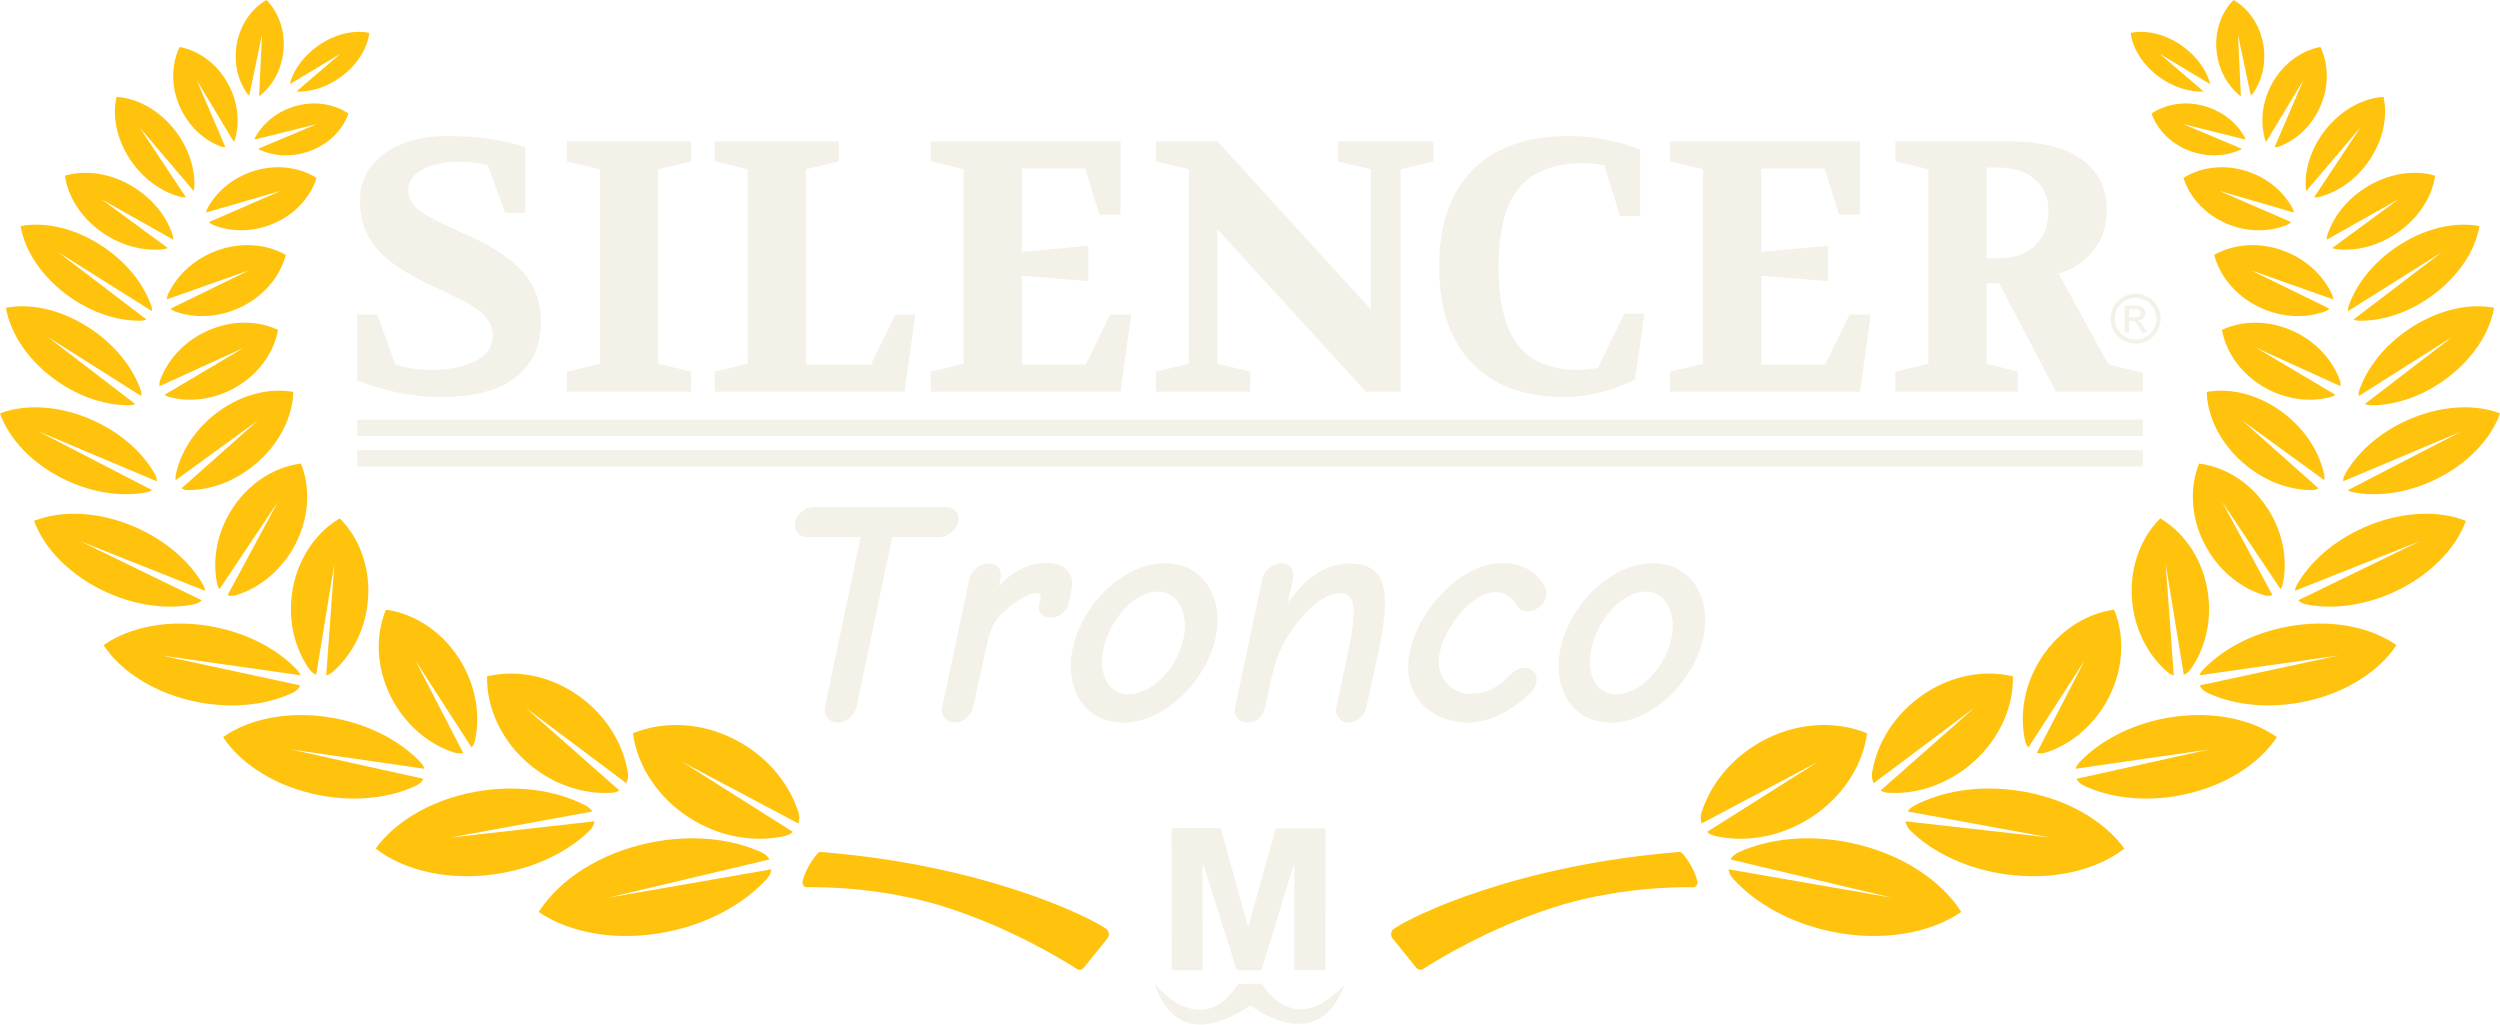
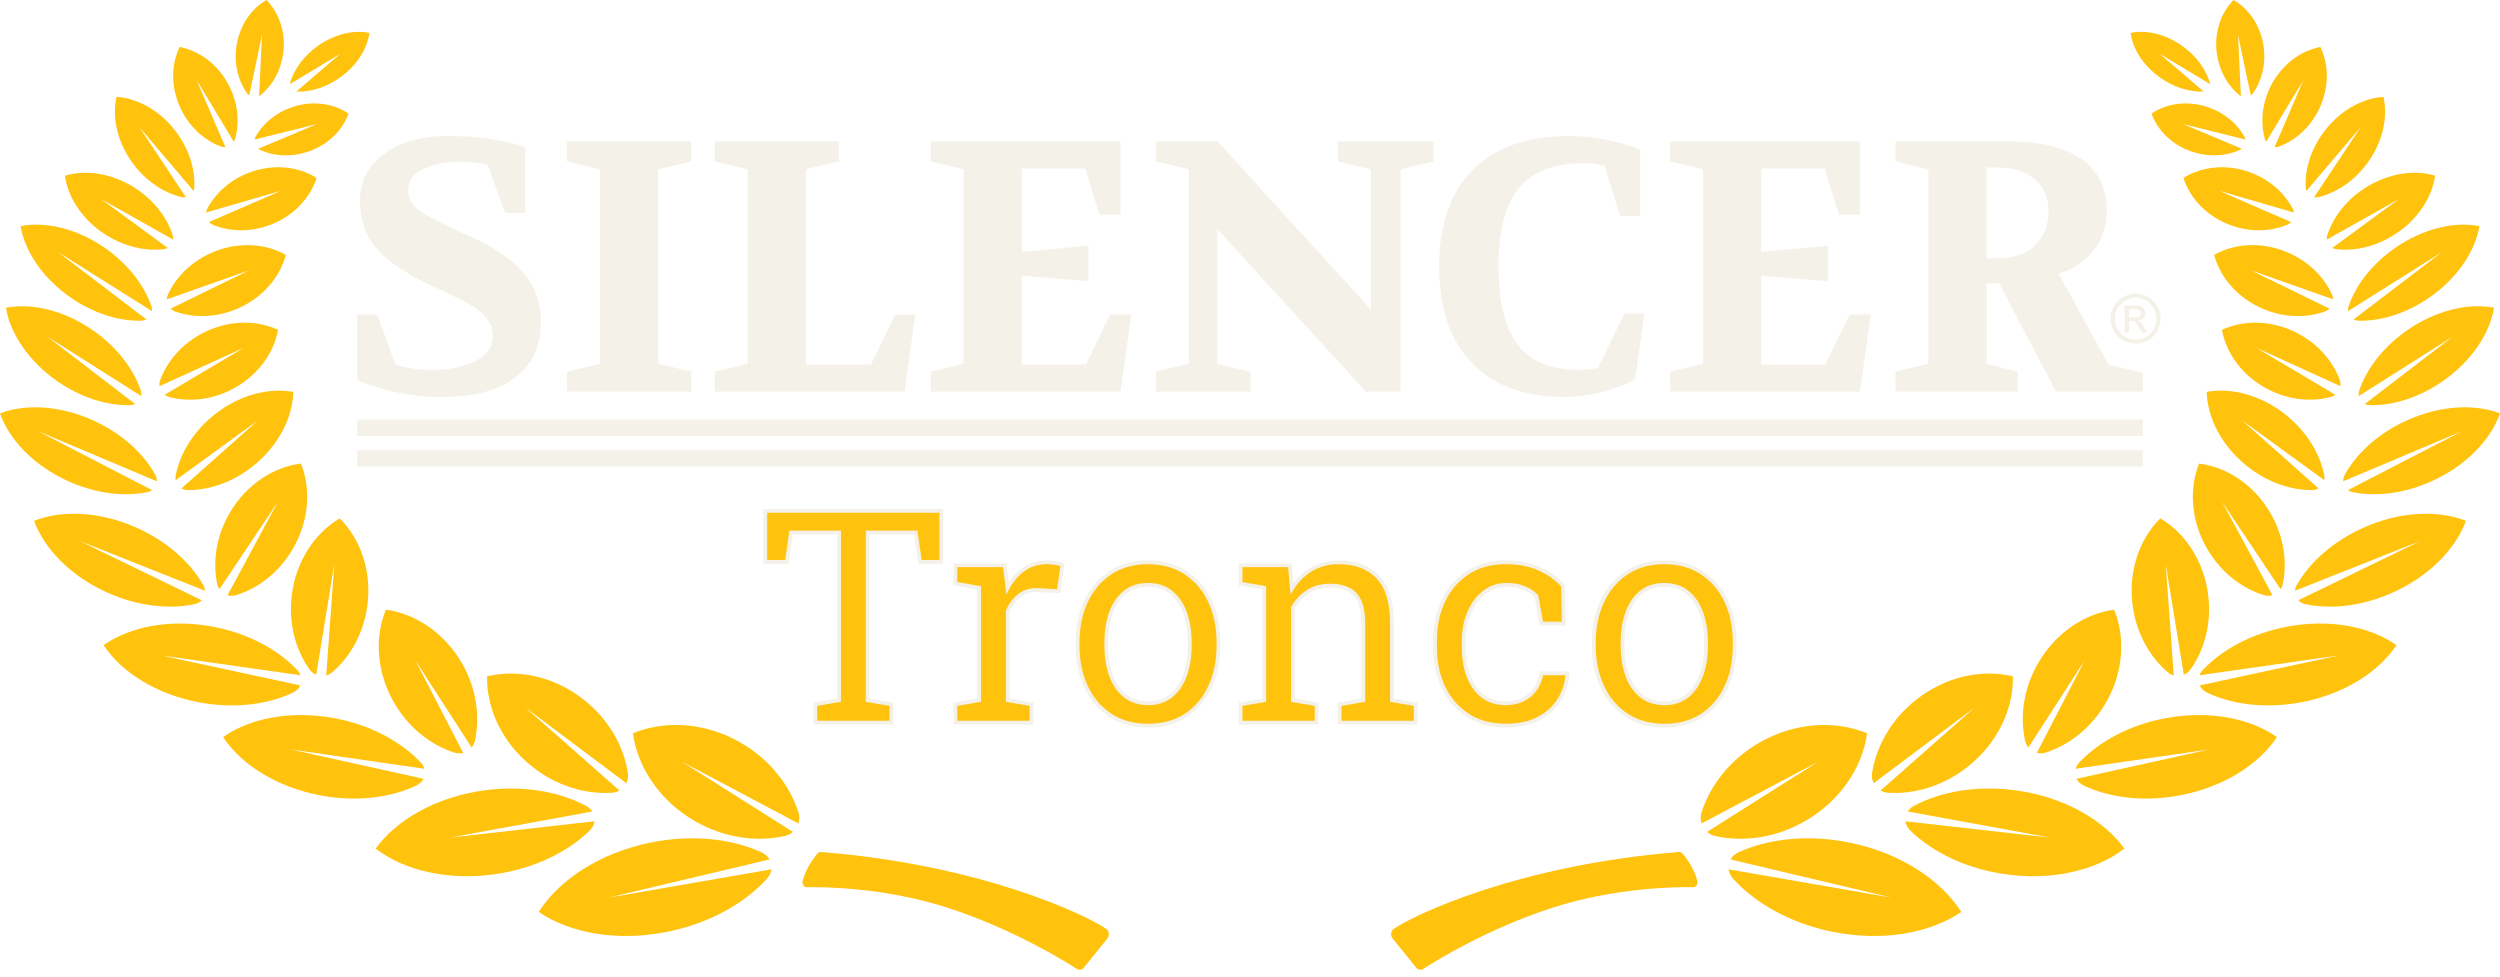
- <svg xmlns="http://www.w3.org/2000/svg" id="Layer_1" data-name="Layer 1" viewBox="0 0 1972.01 808.13">
+ <svg xmlns="http://www.w3.org/2000/svg" id="Layer_1" data-name="Layer 1" viewBox="0 0 1972.01 770">
  <defs>
    <style>
      .cls-1 {
        fill: #ffc20d;
      }

      .cls-2, .cls-3 {
        fill: #ffc20d;
      }

      .cls-4 {
        fill: #f4f1e8;
      }

      .cls-3 {
        stroke: #f4f1e8;
        stroke-miterlimit: 10;
        stroke-width: 3px;
      }
    </style>
  </defs>
-   <g>
-     <path class="cls-4" d="M948.54,682.19c0,1.36,0,2.72,0,4.07.01,25.94.02,51.89.05,77.83,0,1.02-.34,1.25-1.3,1.25-7.16-.03-14.33-.04-21.49,0-1.15,0-1.49-.33-1.48-1.48.04-9.54-.1-81.49-.17-107.94,0-2.7-.02-2.67,2.7-2.67,11.58.01,23.15.02,34.73-.02,1.02,0,1.46.3,1.74,1.29,3.97,14.46,17.77,64.36,20.67,74.86.1.37.33.71.64,1.36.31-.71.53-1.1.64-1.51,2.86-10.33,19.55-70.62,20.65-74.72.22-.81.58-1.15,1.46-1.15,12.33.04,24.65.05,36.98.04.94,0,1.2.29,1.19,1.22-.06,5.79-.06,78.75-.03,109.44,0,1.03-.35,1.27-1.3,1.26-7.29-.03-14.58-.02-21.86,0-.99,0-1.37-.26-1.37-1.35.02-25.57,0-51.14,0-76.71,0-1.17.05-2.33.05-3.5,0-.43-.08-.86-.13-1.28-.11-.03-.23-.06-.34-.08-.16.28-.38.55-.48.86-5.1,16.64-21.6,70.59-24.73,80.93-.25.82-.65,1.14-1.5,1.14-5.66-.02-11.33-.03-16.99,0-.95,0-1.38-.32-1.67-1.24-4.68-14.82-21.27-67.17-24.87-78.54-.38-1.19-.85-2.35-1.27-3.52-.18.05-.35.1-.53.15Z" />
-     <path class="cls-4" d="M911.39,776.71c.63.69,1.26,1.37,1.89,2.06,5.64,6.06,11.95,11.23,19.54,14.67,12.56,5.69,24.66,3.57,34.61-6,3.14-3.02,5.93-6.31,8.26-9.98.6-.95,1.28-1.28,2.42-1.28,5.25-.01,10.49-.1,15.74-.26,1.16-.03,1.79.38,2.39,1.32,3.78,5.9,8.52,10.87,14.55,14.5,9.3,5.6,18.86,5.76,28.62,1.29,7.47-3.42,13.6-8.62,19.22-14.49.68-.71,1.53-1.24,2.26-1.82-.13-.19-.03-.1-.05-.07-3.91,9.37-8.39,18.36-16.87,24.56-6.95,5.08-14.78,7.02-23.33,6.21-9.73-.92-18.47-4.68-26.83-9.47-2.24-1.28-4.43-2.65-6.59-4.06-.73-.47-1.24-.52-1.99-.04-5.91,3.74-11.98,7.2-18.47,9.85-6.92,2.81-14.03,4.69-21.59,4.38-8.62-.35-15.82-3.83-21.8-9.95-5.64-5.77-9.1-12.86-12.02-20.25-.13-.32-.18-.67-.27-1,.1-.06.19-.12.29-.18Z" />
-   </g>
-   <g>
-     <path class="cls-4" transform="matrix(0.2515,0,0,-0.2515,605.98,568.5)" d="M218 -6C243 -6 271 15 277 43L389 576H536C567 576 597 605 597 632C597 654 581 670 557 670H143C112 670 83 642 83 614C83 592 99 576 122 576H290L178 43C173 20 189 -6 218 -6Z M585 -6C609 -6 637 16 642 40L687 244C693 275 705 308 731 334C758 362 810 400 840 400C851 400 855 396 855 388C855 380 848 367 848 355C848 338 861 323 886 323C913 323 936 343 942 367C946 382 953 416 953 433C953 466 926 495 874 495C821 495 766 470 724 422L729 449C733 471 722 493 691 493C665 493 637 472 631 445L545 40C540 18 559 -6 585 -6Z M1112 -6C1262 -6 1409 162 1409 316C1409 416 1346 494 1246 494C1095 494 949 326 949 171C949 69 1012 -6 1112 -6ZM1130 83C1077 83 1047 127 1047 185C1047 283 1133 405 1223 405C1274 405 1307 358 1307 296C1307 198 1219 83 1130 83Z M1502 -6C1532 -6 1554 16 1559 44L1577 128C1593 202 1614 248 1655 302C1703 364 1752 400 1792 400C1838 400 1851 366 1817 207C1800 128 1791 85 1782 41C1777 17 1794 -6 1820 -6C1847 -6 1871 17 1876 42C1888 99 1896 133 1914 217C1959 426 1930 493 1821 493C1753 493 1685 450 1630 370L1646 446C1652 473 1635 494 1610 494C1584 494 1556 473 1550 446L1464 40C1459 16 1476 -6 1502 -6Z M2194 -6C2268 -6 2346 41 2391 88C2399 96 2410 112 2410 129C2410 150 2394 166 2372 166C2349 166 2333 150 2324 141C2294 110 2258 84 2201 84C2154 84 2103 122 2103 185C2103 273 2202 403 2279 403C2317 403 2334 384 2353 355C2358 348 2365 343 2382 343C2412 343 2441 370 2441 400C2441 408 2440 417 2425 438C2402 469 2365 494 2299 494C2162 494 2007 316 2007 168C2007 64 2089 -6 2194 -6Z M2642 -6C2792 -6 2939 162 2939 316C2939 416 2876 494 2776 494C2625 494 2479 326 2479 171C2479 69 2542 -6 2642 -6ZM2660 83C2607 83 2577 127 2577 185C2577 283 2663 405 2753 405C2804 405 2837 358 2837 296C2837 198 2749 83 2660 83Z" />
-   </g>
+   <path class="cls-3" aria-label="Tronco" d="M703.16 570L643.14 570L643.14 555.54L661.85 552.33L661.85 420.03L623.98 420.03L620.65 443.21L603.67 443.21L603.67 402.93L742.51 402.93L742.51 443.21L725.76 443.21L722.32 420.03L684.45 420.03L684.45 552.33L703.16 555.54L703.16 570ZM813.66 570L753.64 570L753.64 555.54L772.35 552.33L772.35 463.63L753.64 460.42L753.64 445.84L792.54 445.84L794.49 461.68L794.72 463.86Q800.00 454.34 807.75 448.94Q815.49 443.55 825.48 443.55L825.48 443.55Q829.03 443.55 832.76 444.18Q836.49 444.81 838.10 445.39L838.10 445.39L835.11 466.38L819.39 465.47Q810.44 464.89 804.36 469.54Q798.28 474.19 794.95 481.99L794.95 481.99L794.95 552.33L813.66 555.54L813.66 570ZM905.68 572.41L905.68 572.41Q888.47 572.41 876.02 564.32Q863.57 556.23 856.80 541.94Q850.03 527.66 850.03 509.30L850.03 509.30L850.03 506.77Q850.03 488.42 856.80 474.13Q863.57 459.84 876.02 451.70Q888.47 443.55 905.45 443.55L905.45 443.55Q922.67 443.55 935.12 451.70Q947.57 459.84 954.34 474.07Q961.11 488.30 961.11 506.77L961.11 506.77L961.11 509.30Q961.11 527.77 954.34 542.06Q947.57 556.35 935.17 564.38Q922.78 572.41 905.68 572.41ZM905.68 554.74L905.68 554.74Q916.47 554.74 923.76 548.83Q931.04 542.92 934.77 532.65Q938.50 522.38 938.50 509.30L938.50 509.30L938.50 506.77Q938.50 493.69 934.77 483.42Q931.04 473.15 923.70 467.24Q916.35 461.34 905.45 461.34L905.45 461.34Q894.67 461.34 887.32 467.24Q879.98 473.15 876.31 483.42Q872.64 493.69 872.64 506.77L872.64 506.77L872.64 509.30Q872.64 522.38 876.31 532.65Q879.98 542.92 887.38 548.83Q894.78 554.74 905.68 554.74ZM1038.56 570L978.55 570L978.55 555.54L997.25 552.33L997.25 463.63L978.55 460.42L978.55 445.84L1017.45 445.84L1019.05 464.32Q1025.25 454.45 1034.60 449.00Q1043.95 443.55 1055.89 443.55L1055.89 443.55Q1075.97 443.55 1086.98 455.31Q1098.00 467.07 1098.00 491.63L1098.00 491.63L1098.00 552.33L1116.70 555.54L1116.70 570L1056.69 570L1056.69 555.54L1075.39 552.33L1075.39 492.09Q1075.39 475.68 1068.91 468.79Q1062.43 461.91 1049.12 461.91L1049.12 461.91Q1039.36 461.91 1031.85 466.61Q1024.33 471.32 1019.86 479.47L1019.86 479.47L1019.86 552.33L1038.56 555.54L1038.56 570ZM1187.61 572.41L1187.61 572.41Q1170.75 572.41 1158.24 564.55Q1145.73 556.69 1138.85 542.69Q1131.96 528.69 1131.96 510.33L1131.96 510.33L1131.96 505.51Q1131.96 487.84 1138.62 473.84Q1145.27 459.84 1157.78 451.70Q1170.29 443.55 1187.61 443.55L1187.61 443.55Q1202.65 443.55 1213.95 448.48Q1225.25 453.42 1232.94 462.02L1232.94 462.02L1233.51 491.86L1215.84 491.86L1211.94 470.17Q1208.04 466.15 1202.19 463.75Q1196.33 461.34 1188.42 461.34L1188.42 461.34Q1178.32 461.34 1170.69 467.30Q1163.06 473.27 1158.81 483.25Q1154.57 493.23 1154.57 505.51L1154.57 505.51L1154.57 510.33Q1154.57 523.87 1158.53 533.85Q1162.48 543.84 1169.89 549.29Q1177.29 554.74 1187.50 554.74L1187.50 554.74Q1198.97 554.74 1206.55 548.43Q1214.12 542.12 1215.84 531.10L1215.84 531.10L1236.15 531.10L1236.38 531.79Q1235.81 542.46 1230.07 551.76Q1224.33 561.05 1213.72 566.73Q1203.10 572.41 1187.61 572.41ZM1312.92 572.41L1312.92 572.41Q1295.70 572.41 1283.25 564.32Q1270.80 556.23 1264.03 541.94Q1257.26 527.66 1257.26 509.30L1257.26 509.30L1257.26 506.77Q1257.26 488.42 1264.03 474.13Q1270.80 459.84 1283.25 451.70Q1295.70 443.55 1312.69 443.55L1312.69 443.55Q1329.90 443.55 1342.35 451.70Q1354.80 459.84 1361.57 474.07Q1368.34 488.30 1368.34 506.77L1368.34 506.77L1368.34 509.30Q1368.34 527.77 1361.57 542.06Q1354.80 556.35 1342.41 564.38Q1330.01 572.41 1312.92 572.41ZM1312.92 554.74L1312.92 554.74Q1323.70 554.74 1330.99 548.83Q1338.28 542.92 1342.00 532.65Q1345.73 522.38 1345.73 509.30L1345.73 509.30L1345.73 506.77Q1345.73 493.69 1342.00 483.42Q1338.28 473.15 1330.93 467.24Q1323.59 461.34 1312.69 461.34L1312.69 461.34Q1301.90 461.34 1294.56 467.24Q1287.21 473.15 1283.54 483.42Q1279.87 493.69 1279.87 506.77L1279.87 506.77L1279.87 509.30Q1279.87 522.38 1283.54 532.65Q1287.21 542.92 1294.61 548.83Q1302.02 554.74 1312.92 554.74Z" />
  <g>
    <g>
      <path class="cls-1" d="M872.62,732.71c-14.81-10.34-97.16-50.43-225.07-60.66-.99-.08-1.97.34-2.67,1.16-2.65,3.1-9.19,11.53-11.74,21.72-.62,2.48,1.04,4.93,3.3,4.89,14.15-.24,62.05.29,111.52,16.37,50.12,16.29,90.55,41.08,101.55,48.15,1.75,1.13,3.95.73,5.32-.96l18.7-23.11c1.85-2.29,1.42-5.93-.91-7.56Z" />
      <g>
        <path class="cls-1" d="M268.57,42.36l-39.86,23.95c.03-.51.12-1.05.29-1.58,3.19-10.32,10.68-20.67,21.59-28.44,13.29-9.47,28.51-12.91,40.74-10.33-1.55,12.39-9.76,25.67-23.05,35.14-10.92,7.78-23.14,11.48-33.93,11.13-.2,0-.38-.05-.57-.08l34.79-29.79Z" />
        <path class="cls-1" d="M229.95,70.19c-.16-.19-.3-.39-.43-.59l.43.59Z" />
      </g>
      <path class="cls-1" d="M186.39,37.16c2.21-16.51,11.49-30.09,23.79-37.16,10.01,10.06,15.4,25.6,13.19,42.11-1.81,13.56-8.41,25.14-17.52,32.77-.46.39-.96.69-1.47.95l2.28-48.33-10.06,47.74c-.72-.5-1.39-1.09-1.92-1.85-6.78-9.75-10.1-22.66-8.29-36.22Z" />
      <g>
        <path class="cls-1" d="M141.68,37.03c15.77,3.02,30.72,14.09,39.19,30.93,6.96,13.83,8.2,28.86,4.54,41.8-.22.77-.56,1.46-.96,2.11l-29.42-48.81,22.74,52.96c-1.23.1-2.51-.05-3.74-.52-12.57-4.78-23.9-14.72-30.87-28.55-8.48-16.85-8.47-35.46-1.48-49.92Z" />
        <path class="cls-1" d="M181.56,114.79s0,0,0,0c-.33.2-.67.37-1.02.53l1.02-.53Z" />
      </g>
      <g>
        <path class="cls-1" d="M250.08,97.83l-49.23,12.23c.14-.84.43-1.67.87-2.46,5.87-10.37,16.11-18.97,29.18-23.25,15.91-5.21,32.23-2.76,43.97,5.24-4.75,13.4-16.46,25.02-32.38,30.22-13.07,4.27-26.41,3.39-37.27-1.5-.57-.26-1.08-.6-1.56-.97l46.41-19.51Z" />
        <polygon class="cls-1" points="201.24 114.06 201.23 114.06 201.23 114.05 201.24 114.06" />
      </g>
      <g>
        <path class="cls-1" d="M221.82,150.42l-59.31,17.24c.14-.97.44-1.94.92-2.87,6.55-12.58,18.39-23.24,33.75-28.86,18.71-6.85,38.23-4.61,52.54,4.42-5.1,16.12-18.56,30.44-37.27,37.29-15.38,5.62-31.28,5.11-44.41-.26-1.26-.52-2.33-1.28-3.2-2.22l56.97-24.75Z" />
        <path class="cls-1" d="M162.84,171.72s0,0,0-.02c0,0,0,0,0,0v.02Z" />
      </g>
      <path class="cls-1" d="M91.92,76.4c16.7,1.07,34.45,10.83,46.99,27.59,10.3,13.77,15.07,29.59,14.39,43.84-.05.99-.25,1.92-.58,2.77l-42.87-50.4,36.8,55.39c-1.13.2-2.33.18-3.57-.12-13.86-3.38-27.69-12.42-37.99-26.19-12.54-16.77-16.87-36.56-13.18-52.88Z" />
      <g>
        <polygon class="cls-1" points="135.28 192.85 135.28 192.85 135.28 192.85 135.28 192.85" />
        <path class="cls-1" d="M106.54,148.33c14.91,9.6,25.2,23.17,29.68,37.18.38,1.2.49,2.39.39,3.52l-56.89-32.05,52.56,38.59c-.94.5-2,.86-3.17.99-14.61,1.72-31.22-2.04-46.12-11.63-18.15-11.69-29.47-29.25-31.76-46.35,16.51-4.97,37.18-1.93,55.33,9.75Z" />
      </g>
      <g>
        <path class="cls-1" d="M196.45,213.23l-64.84,22.9c.03-1.31.32-2.64.91-3.9,6.5-14.07,18.87-26.33,35.37-33.28,20.08-8.45,41.51-7.01,57.6,2.11-4.73,17.88-18.68,34.2-38.76,42.65-16.49,6.94-33.9,7.21-48.51,2.03-1.43-.5-2.66-1.3-3.66-2.3l61.91-30.21Z" />
        <polygon class="cls-1" points="132.32 240.1 132.32 240.1 132.32 240.1 132.32 240.1" />
      </g>
      <path class="cls-1" d="M82.73,195.55c18.12,12.57,30.83,29.15,36.59,45.62.52,1.48.69,2.92.57,4.26l-74.23-46.68,69.81,53.2c-1.24.63-2.71,1-4.34,1.03-17.43.36-37.42-5.76-55.53-18.34-22.05-15.31-36.1-36.55-39.34-56.28,19.61-3.84,44.43,1.88,66.48,17.2Z" />
      <path class="cls-1" d="M73.19,260.47c18.65,12.95,31.75,30.04,37.69,46.98.61,1.73.75,3.41.51,4.94l-74.05-46.86,69.3,53.15c-1.22.57-2.64.9-4.21.94-17.96.37-38.54-5.94-57.2-18.88-22.72-15.78-37.19-37.66-40.53-57.98,20.21-3.96,45.76,1.94,68.48,17.71Z" />
      <g>
        <path class="cls-1" d="M127.16,308.37h0s0-.02-.01-.03l.02.03Z" />
        <path class="cls-1" d="M192.32,274.33l-66.46,30.26c-.22-1.6-.08-3.28.53-4.91,5.56-14.97,17.27-28.55,33.64-37,19.94-10.29,42.07-10.54,59.32-2.47-3.43,18.73-16.44,36.62-36.38,46.91-16.37,8.46-34.23,10.13-49.65,5.99-1.3-.35-2.47-.94-3.48-1.7l62.48-37.07Z" />
      </g>
      <g>
        <path class="cls-1" d="M203.6,331.48l-65,47.28c-.24-1.28-.25-2.64.03-4.05,3.42-16.84,13.64-33.92,29.73-47.01,19.58-15.93,43.18-22.17,62.98-18.56-.51,20.13-11.4,41.97-30.98,57.9-16.07,13.09-34.88,19.63-52.06,19.55-1.93,0-3.67-.51-5.14-1.38l60.44-53.73Z" />
        <path class="cls-1" d="M140.91,383.41c-.24-.27-.47-.55-.68-.85l.68.85Z" />
      </g>
      <path class="cls-1" d="M74.51,332.08c21.77,10.09,38.5,25.49,47.77,42.06,1.04,1.85,1.48,3.73,1.42,5.5l-93.69-39.51,89.92,46.46c-1.17.82-2.59,1.42-4.22,1.74-18.62,3.65-41.2.83-62.97-9.26-26.51-12.29-45.56-32.45-52.73-52.99,20.32-7.8,48-6.29,74.51,6Z" />
      <g>
        <path class="cls-1" d="M161.25,470.09s0,0,0,0c-.15.43-.33.84-.54,1.24l.55-1.24Z" />
        <path class="cls-1" d="M107.73,416.24c23.75,10.62,42.12,27.07,52.41,44.9.93,1.62,1.44,3.27,1.59,4.86l-98.85-39.27,96.25,46.76c-1.45,1.5-3.44,2.61-5.9,3.13-20.14,4.23-44.65,1.51-68.4-9.1-28.92-12.93-49.87-34.5-57.95-56.66,21.91-8.75,51.94-7.54,80.86,5.39Z" />
      </g>
      <g>
        <path class="cls-1" d="M181.38,404.25c13.06-22.15,34.35-35.89,56.01-38.59,8.11,20.26,6.4,45.55-6.65,67.69-10.72,18.2-27.01,30.72-44.49,36.1-2.29.71-4.63.67-6.76.03l39.86-73.88-46.27,69.19c-.82-1.21-1.43-2.6-1.75-4.13-3.75-17.91-.69-38.23,10.04-56.41Z" />
        <path class="cls-1" d="M175.92,467.72l1.54.93c-.54-.28-1.06-.58-1.54-.93Z" />
      </g>
      <path class="cls-1" d="M230.16,469.5c3.31-26.79,18.07-48.94,37.8-60.6,16.28,16.11,25.23,41.18,21.92,67.96-2.72,22.01-13.17,40.87-27.74,53.38-1.44,1.24-3.09,2.07-4.81,2.53l6.41-88.08-14.32,87.57c-2.06-.85-3.92-2.28-5.32-4.24-11.11-15.68-16.65-36.52-13.94-58.52Z" />
      <g>
        <path class="cls-1" d="M237.8,536.77h0c-.03,1-.21,1.99-.52,2.94l.52-2.94Z" />
        <path class="cls-1" d="M168.03,494.34c27.63,5.22,51.05,17.92,66.32,34.08,1.25,1.32,2.15,2.76,2.72,4.23l-109.91-15.63,109.73,23.63c-1.07,2.36-3.06,4.42-5.94,5.77-20.11,9.48-46.55,12.75-74.18,7.53-33.63-6.34-61.04-23.78-75.08-45.06,20.84-14.68,52.71-20.91,86.34-14.56Z" />
      </g>
      <g>
        <polygon class="cls-1" points="369 592.28 369 592.28 368.99 592.28 369 592.28" />
        <path class="cls-1" d="M304.39,480.9c23.36,3.19,46.2,18.29,60.04,42.37,11.36,19.78,14.43,41.77,10.17,61.06-.44,2.02-1.36,3.8-2.58,5.28l-44.53-68.9,37.85,73.15c-2.21.57-4.61.54-6.95-.21-18.81-6.04-36.26-19.76-47.64-39.54-13.83-24.08-15.38-51.43-6.35-73.21Z" />
      </g>
      <g>
        <path class="cls-1" d="M335.22,610.5h0c-.05.57-.16,1.12-.3,1.67l.3-1.67Z" />
        <path class="cls-1" d="M264.07,566.55c28.19,5.33,52.09,18.28,67.67,34.77,1.5,1.58,2.49,3.32,3.03,5.08l-105.29-15.22,104.61,23.14c-1.14,2.19-3.09,4.09-5.82,5.38-20.52,9.67-47.51,13.02-75.69,7.69-34.32-6.48-62.29-24.27-76.61-45.97,21.26-14.98,53.78-21.34,88.1-14.86Z" />
      </g>
      <g>
        <path class="cls-1" d="M380.95,623.59c30.59-4.38,59.46.51,81.08,11.9,2.28,1.2,4.01,2.8,5.2,4.61l-112.46,20.62,114.18-12.88c-.39,2.66-1.71,5.3-4.07,7.58-17.55,17-43.89,29.79-74.48,34.16-37.25,5.33-71.94-3.07-94.09-20.22,16.46-22.67,47.4-40.47,84.64-45.78Z" />
        <path class="cls-1" d="M468.83,643.86s0,0,0,0c.11.49.18.98.22,1.48l-.22-1.48Z" />
      </g>
      <g>
        <path class="cls-1" d="M491.77,621.04l1.11-1.37c-.34.48-.71.94-1.11,1.37Z" />
        <path class="cls-1" d="M461.09,552.39c19.17,15.37,30.89,36.2,34.21,57.23.45,2.9-.06,5.71-1.28,8.14l-79.52-59.59,74.09,65.38c-1.74,1.01-3.74,1.65-5.89,1.79-21.24,1.35-44.14-5.55-63.31-20.92-23.36-18.7-35.66-45.52-35.18-70.9,24.68-6,53.52.16,76.87,18.86Z" />
      </g>
      <g>
        <path class="cls-1" d="M512.7,664.72c32.51-6.7,63.78-3.35,87.7,7.45,3.03,1.37,5.24,3.4,6.62,5.76l-127.28,30.17,128.8-22.39c-.38,2.63-1.61,5.28-3.78,7.66-17.7,19.37-45.12,34.81-77.62,41.5-39.58,8.16-77.33,1.41-102.2-15.52,16.16-25.38,48.16-46.48,87.74-54.63Z" />
        <polygon class="cls-1" points="608.46 681.68 608.46 681.68 608.47 681.68 608.46 681.68" />
      </g>
      <path class="cls-1" d="M583.95,585.65c22.91,13.11,38.82,33.27,45.84,55.03.97,3.01.89,6.08,0,8.87l-91.92-48.7,87.6,55.35c-1.77,1.55-3.94,2.7-6.41,3.25-22.32,4.98-47.77,1.48-70.67-11.62-27.89-15.96-45.42-42.36-49.14-69.38,25.18-10.47,56.82-8.75,84.71,7.2Z" />
    </g>
    <g>
      <path class="cls-2" d="M1099.39,732.71c14.81-10.34,97.16-50.43,225.07-60.66.99-.08,1.97.34,2.67,1.16,2.65,3.1,9.19,11.53,11.74,21.72.62,2.48-1.04,4.93-3.3,4.89-14.15-.24-62.05.29-111.52,16.37-50.12,16.29-90.55,41.08-101.55,48.15-1.75,1.13-3.95.73-5.32-.96l-18.7-23.11c-1.85-2.29-1.42-5.93.91-7.56Z" />
      <g>
        <path class="cls-2" d="M1703.44,42.36l39.86,23.95c-.03-.51-.12-1.05-.29-1.58-3.19-10.32-10.68-20.67-21.59-28.44-13.29-9.47-28.51-12.91-40.74-10.33,1.55,12.39,9.76,25.67,23.05,35.14,10.92,7.78,23.14,11.48,33.93,11.13.2,0,.38-.05.57-.08l-34.79-29.79Z" />
        <path class="cls-2" d="M1742.06,70.19c.16-.19.3-.39.43-.59l-.43.59Z" />
      </g>
      <path class="cls-2" d="M1785.63,37.16C1783.41,20.65,1774.13,7.07,1761.83,0c-10.01,10.06-15.4,25.6-13.19,42.11,1.81,13.56,8.41,25.14,17.52,32.77.46.39.96.69,1.47.95l-2.28-48.33,10.06,47.74c.72-.5,1.39-1.09,1.92-1.85,6.78-9.75,10.1-22.66,8.29-36.22Z" />
      <g>
        <path class="cls-2" d="M1830.33,37.03c-15.77,3.02-30.72,14.09-39.19,30.93-6.96,13.83-8.2,28.86-4.54,41.8.22.77.56,1.46.96,2.11l29.42-48.81-22.74,52.96c1.23.1,2.51-.05,3.74-.52,12.57-4.78,23.9-14.72,30.87-28.55,8.48-16.85,8.47-35.46,1.48-49.92Z" />
        <path class="cls-2" d="M1790.45,114.79s0,0,0,0c.33.2.67.37,1.02.53l-1.02-.53Z" />
      </g>
      <g>
        <path class="cls-2" d="M1721.93,97.83l49.23,12.23c-.14-.84-.43-1.67-.87-2.46-5.87-10.37-16.11-18.97-29.18-23.25-15.91-5.21-32.23-2.76-43.97,5.24,4.75,13.4,16.46,25.02,32.38,30.22,13.07,4.27,26.41,3.39,37.27-1.5.57-.26,1.08-.6,1.56-.97l-46.41-19.51Z" />
        <polygon class="cls-2" points="1770.78 114.06 1770.78 114.06 1770.78 114.05 1770.78 114.06" />
      </g>
      <g>
        <path class="cls-2" d="M1750.2,150.42l59.31,17.24c-.14-.97-.44-1.94-.92-2.87-6.55-12.58-18.39-23.24-33.75-28.86-18.71-6.85-38.23-4.61-52.54,4.42,5.1,16.12,18.56,30.44,37.27,37.29,15.38,5.62,31.28,5.11,44.41-.26,1.26-.52,2.33-1.28,3.2-2.22l-56.97-24.75Z" />
        <path class="cls-2" d="M1809.17,171.72s0,0,0-.02c0,0,0,0,0,0v.02Z" />
      </g>
      <path class="cls-2" d="M1880.09,76.4c-16.7,1.07-34.45,10.83-46.99,27.59-10.3,13.77-15.07,29.59-14.39,43.84.05.99.25,1.92.58,2.77l42.87-50.4-36.8,55.39c1.13.2,2.33.18,3.57-.12,13.86-3.38,27.69-12.42,37.99-26.19,12.54-16.77,16.87-36.56,13.18-52.88Z" />
      <g>
        <polygon class="cls-2" points="1836.73 192.85 1836.73 192.85 1836.73 192.85 1836.73 192.85" />
        <path class="cls-2" d="M1865.47,148.33c-14.91,9.6-25.2,23.17-29.68,37.18-.38,1.2-.49,2.39-.39,3.52l56.89-32.05-52.56,38.59c.94.5,2,.86,3.17.99,14.61,1.72,31.22-2.04,46.12-11.63,18.15-11.69,29.47-29.25,31.76-46.35-16.51-4.97-37.18-1.93-55.33,9.75Z" />
      </g>
      <g>
        <path class="cls-2" d="M1775.57,213.23l64.84,22.9c-.03-1.31-.32-2.64-.91-3.9-6.5-14.07-18.87-26.33-35.37-33.28-20.08-8.45-41.51-7.01-57.6,2.11,4.73,17.88,18.68,34.2,38.76,42.65,16.49,6.94,33.9,7.21,48.51,2.03,1.43-.5,2.66-1.3,3.66-2.3l-61.91-30.21Z" />
        <polygon class="cls-2" points="1839.69 240.1 1839.69 240.1 1839.69 240.1 1839.69 240.1" />
      </g>
      <path class="cls-2" d="M1889.28,195.55c-18.12,12.57-30.83,29.15-36.59,45.62-.52,1.48-.69,2.92-.57,4.26l74.23-46.68-69.81,53.2c1.24.63,2.71,1,4.34,1.03,17.43.36,37.42-5.76,55.53-18.34,22.05-15.31,36.1-36.55,39.34-56.28-19.61-3.84-44.43,1.88-66.48,17.2Z" />
      <path class="cls-2" d="M1898.82,260.47c-18.65,12.95-31.75,30.04-37.69,46.98-.61,1.73-.75,3.41-.51,4.94l74.05-46.86-69.3,53.15c1.22.57,2.64.9,4.21.94,17.96.37,38.54-5.94,57.2-18.88,22.72-15.78,37.19-37.66,40.53-57.98-20.21-3.96-45.76,1.94-68.48,17.71Z" />
      <g>
        <path class="cls-2" d="M1844.85,308.37h0s0-.02.01-.03l-.02.03Z" />
        <path class="cls-2" d="M1779.69,274.33l66.46,30.26c.22-1.6.08-3.28-.53-4.91-5.56-14.97-17.27-28.55-33.64-37-19.94-10.29-42.07-10.54-59.32-2.47,3.43,18.73,16.44,36.62,36.38,46.91,16.37,8.46,34.23,10.13,49.65,5.99,1.3-.35,2.47-.94,3.48-1.7l-62.48-37.07Z" />
      </g>
      <g>
        <path class="cls-2" d="M1768.41,331.48l65,47.28c.24-1.28.25-2.64-.03-4.05-3.42-16.84-13.64-33.92-29.73-47.01-19.58-15.93-43.18-22.17-62.98-18.56.51,20.13,11.4,41.97,30.98,57.9,16.07,13.09,34.88,19.63,52.06,19.55,1.93,0,3.67-.51,5.14-1.38l-60.44-53.73Z" />
        <path class="cls-2" d="M1831.1,383.41c.24-.27.47-.55.68-.85l-.68.85Z" />
      </g>
      <path class="cls-2" d="M1897.5,332.08c-21.77,10.09-38.5,25.49-47.77,42.06-1.04,1.85-1.48,3.73-1.42,5.5l93.69-39.51-89.92,46.46c1.17.82,2.59,1.42,4.22,1.74,18.62,3.65,41.2.83,62.97-9.26,26.51-12.29,45.56-32.45,52.73-52.99-20.32-7.8-48-6.29-74.51,6Z" />
      <g>
        <path class="cls-2" d="M1810.76,470.09s0,0,0,0c.15.43.33.84.54,1.24l-.55-1.24Z" />
        <path class="cls-2" d="M1864.28,416.24c-23.75,10.62-42.12,27.07-52.41,44.9-.93,1.62-1.44,3.27-1.59,4.86l98.85-39.27-96.25,46.76c1.45,1.5,3.44,2.61,5.9,3.13,20.14,4.23,44.65,1.51,68.4-9.1,28.92-12.93,49.87-34.5,57.95-56.66-21.91-8.75-51.94-7.54-80.86,5.39Z" />
      </g>
      <g>
        <path class="cls-2" d="M1790.64,404.25c-13.06-22.15-34.35-35.89-56.01-38.59-8.11,20.26-6.4,45.55,6.65,67.69,10.72,18.2,27.01,30.72,44.49,36.1,2.29.71,4.63.67,6.76.03l-39.86-73.88,46.27,69.19c.82-1.21,1.43-2.6,1.75-4.13,3.75-17.91.69-38.23-10.04-56.41Z" />
        <path class="cls-2" d="M1796.09,467.72l-1.54.93c.54-.28,1.06-.58,1.54-.93Z" />
      </g>
      <path class="cls-2" d="M1741.85,469.5c-3.31-26.79-18.07-48.94-37.8-60.6-16.28,16.11-25.23,41.18-21.92,67.96,2.72,22.01,13.17,40.87,27.74,53.38,1.44,1.24,3.09,2.07,4.81,2.53l-6.41-88.08,14.32,87.57c2.06-.85,3.92-2.28,5.32-4.24,11.11-15.68,16.65-36.52,13.94-58.52Z" />
      <g>
        <path class="cls-2" d="M1734.21,536.77h0c.03,1,.21,1.99.52,2.94l-.52-2.94Z" />
        <path class="cls-2" d="M1803.98,494.34c-27.63,5.22-51.05,17.92-66.32,34.08-1.25,1.32-2.15,2.76-2.72,4.23l109.91-15.63-109.73,23.63c1.07,2.36,3.06,4.42,5.94,5.77,20.11,9.48,46.55,12.75,74.18,7.53,33.63-6.34,61.04-23.78,75.08-45.06-20.84-14.68-52.71-20.91-86.34-14.56Z" />
      </g>
      <g>
        <polygon class="cls-2" points="1603.01 592.28 1603.02 592.28 1603.02 592.28 1603.01 592.28" />
        <path class="cls-2" d="M1667.62,480.9c-23.36,3.19-46.2,18.29-60.04,42.37-11.36,19.78-14.43,41.77-10.17,61.06.44,2.02,1.36,3.8,2.58,5.28l44.53-68.9-37.85,73.15c2.21.57,4.61.54,6.95-.21,18.81-6.04,36.26-19.76,47.64-39.54,13.83-24.08,15.38-51.43,6.35-73.21Z" />
      </g>
      <g>
        <path class="cls-2" d="M1636.79,610.5h0c.05.57.16,1.12.3,1.67l-.3-1.67Z" />
        <path class="cls-2" d="M1707.94,566.55c-28.19,5.33-52.09,18.28-67.67,34.77-1.5,1.58-2.49,3.32-3.03,5.08l105.29-15.22-104.61,23.14c1.14,2.19,3.09,4.09,5.82,5.38,20.52,9.67,47.51,13.02,75.69,7.69,34.32-6.48,62.29-24.27,76.61-45.97-21.26-14.98-53.78-21.34-88.1-14.86Z" />
      </g>
      <g>
        <path class="cls-2" d="M1591.06,623.59c-30.59-4.38-59.46.51-81.08,11.9-2.28,1.2-4.01,2.8-5.2,4.61l112.46,20.62-114.18-12.88c.39,2.66,1.71,5.3,4.07,7.58,17.55,17,43.89,29.79,74.48,34.16,37.25,5.33,71.94-3.07,94.09-20.22-16.46-22.67-47.4-40.47-84.64-45.78Z" />
        <path class="cls-2" d="M1503.18,643.86s0,0,0,0c-.11.49-.18.98-.22,1.48l.22-1.48Z" />
      </g>
      <g>
        <path class="cls-2" d="M1480.24,621.04l-1.11-1.37c.34.48.71.94,1.11,1.37Z" />
        <path class="cls-2" d="M1510.92,552.39c-19.17,15.37-30.89,36.2-34.21,57.23-.45,2.9.06,5.71,1.28,8.14l79.52-59.59-74.09,65.38c1.74,1.01,3.74,1.65,5.89,1.79,21.24,1.35,44.14-5.55,63.31-20.92,23.36-18.7,35.66-45.52,35.18-70.9-24.68-6-53.52.16-76.87,18.86Z" />
      </g>
      <g>
        <path class="cls-2" d="M1459.31,664.72c-32.51-6.7-63.78-3.35-87.7,7.45-3.03,1.37-5.24,3.4-6.62,5.76l127.28,30.17-128.8-22.39c.38,2.63,1.61,5.28,3.78,7.66,17.7,19.37,45.12,34.81,77.62,41.5,39.58,8.16,77.33,1.41,102.2-15.52-16.16-25.38-48.16-46.48-87.74-54.63Z" />
        <polygon class="cls-2" points="1363.55 681.68 1363.55 681.68 1363.55 681.68 1363.55 681.68" />
      </g>
      <path class="cls-2" d="M1388.06,585.65c-22.91,13.11-38.82,33.27-45.84,55.03-.97,3.01-.89,6.08,0,8.87l91.92-48.7-87.6,55.35c1.77,1.55,3.94,2.7,6.41,3.25,22.32,4.98,47.77,1.48,70.67-11.62,27.89-15.96,45.42-42.36,49.14-69.38-25.18-10.47-56.82-8.75-84.71,7.2Z" />
    </g>
  </g>
  <path class="cls-4" d="M1684.6,231.64c3.31,0,6.54.85,9.7,2.55,3.15,1.7,5.61,4.13,7.37,7.29,1.76,3.16,2.64,6.46,2.64,9.9s-.87,6.67-2.6,9.8c-1.73,3.14-4.17,5.57-7.29,7.31-3.13,1.73-6.4,2.6-9.82,2.6s-6.69-.87-9.82-2.6c-3.13-1.73-5.57-4.17-7.31-7.31-1.74-3.14-2.61-6.41-2.61-9.8s.89-6.73,2.65-9.9c1.77-3.16,4.23-5.59,7.39-7.29,3.15-1.7,6.39-2.55,9.7-2.55ZM1684.6,234.91c-2.77,0-5.47.71-8.09,2.13-2.62,1.42-4.68,3.45-6.16,6.09-1.48,2.64-2.22,5.39-2.22,8.25s.73,5.56,2.18,8.17c1.45,2.61,3.49,4.64,6.1,6.09,2.61,1.46,5.34,2.18,8.18,2.18s5.57-.73,8.18-2.18c2.61-1.45,4.64-3.49,6.09-6.09,1.45-2.61,2.17-5.33,2.17-8.17s-.74-5.61-2.21-8.25c-1.47-2.64-3.52-4.67-6.16-6.09-2.63-1.42-5.32-2.13-8.08-2.13ZM1675.95,262.28v-21.23h7.29c2.49,0,4.29.2,5.41.59,1.12.39,2,1.08,2.67,2.05.66.98.99,2.01.99,3.11,0,1.55-.55,2.9-1.66,4.05-1.11,1.15-2.58,1.8-4.4,1.93.75.31,1.35.69,1.8,1.12.85.84,1.9,2.24,3.14,4.21l2.59,4.16h-4.18l-1.88-3.35c-1.48-2.63-2.68-4.28-3.58-4.94-.63-.49-1.54-.73-2.74-.73h-2.01v9.02h-3.43ZM1679.38,250.33h4.16c1.99,0,3.34-.3,4.07-.89.72-.59,1.08-1.38,1.08-2.35,0-.63-.17-1.19-.52-1.69-.35-.5-.83-.87-1.45-1.11-.62-.24-1.77-.37-3.44-.37h-3.9v6.41Z" />
  <g>
    <path class="cls-4" d="M281.71,299.92v-51.9h15.79l14.39,39.49c7.9,2.82,17.77,4.23,29.62,4.23,12.79,0,23.83-2.26,33.14-6.77,9.31-4.51,13.96-11.19,13.96-20.03,0-2.07-.24-4.04-.7-5.92-.47-1.88-1.27-3.67-2.4-5.36-1.13-1.69-2.26-3.24-3.39-4.65-1.13-1.41-2.82-2.91-5.08-4.51-2.26-1.6-4.23-2.91-5.92-3.95-1.69-1.03-4.19-2.4-7.48-4.09-3.29-1.69-9.07-4.51-17.35-8.46l-10.16-4.8c-18.61-9.03-31.97-18.48-40.05-28.35-8.09-9.87-12.13-22.04-12.13-36.53,0-15.42,6.39-27.78,19.18-37.09,12.79-9.31,29.33-13.96,49.64-13.96,22.75,0,43.25,2.92,61.49,8.74v51.9h-15.79l-13.82-37.8c-7.71-1.69-15.14-2.54-22.28-2.54-11.1,0-20.59,1.93-28.49,5.78-7.9,3.86-11.85,9.45-11.85,16.78,0,6.58,3.15,12.08,9.45,16.5,6.3,4.42,17.53,10.2,33.71,17.35l5.64,2.54c19.18,8.65,33.28,18.24,42.31,28.77,9.02,10.53,13.54,23.32,13.54,38.36,0,14.1-3.53,25.62-10.58,34.55-7.05,8.93-16.32,15.33-27.78,19.18-11.47,3.85-24.54,5.78-39.21,5.78-23.32,0-45.79-4.42-67.41-13.26Z" />
    <path class="cls-4" d="M447.28,308.95v-15.79l25.95-6.21v-153.44l-25.95-6.2v-15.8h97.88v15.8l-25.95,6.2v153.44l25.95,6.21v15.79h-97.88Z" />
    <path class="cls-4" d="M563.77,308.95v-15.79l25.95-6.21v-153.44l-25.95-6.2v-15.8h97.88v15.8l-25.95,6.2v154.01h51.34l19.18-39.49h15.8l-8.46,60.93h-149.77Z" />
    <path class="cls-4" d="M734.13,308.95v-15.79l25.95-6.21v-153.44l-25.95-6.2v-15.8h149.77v57.82h-16.64l-11.28-36.39h-49.93v65.72l52.46-4.8v27.92l-52.46-4.23v69.95h50.49l19.18-39.49h16.64l-8.46,60.93h-149.77Z" />
    <path class="cls-4" d="M911.82,308.95v-15.79l25.95-6.21v-153.44l-25.95-6.2v-15.8h48.51l121.01,132.57v-110.57l-25.95-6.2v-15.8h75.31v15.8l-25.95,6.2v175.44h-27.36l-117.06-128.06v106.06l25.95,6.21v15.79h-74.46Z" />
    <path class="cls-4" d="M1135.21,210.23c0-32.9,8.79-58.29,26.37-76.16,17.58-17.86,43.3-26.8,77.14-26.8,9.03,0,18.8,1.08,29.34,3.24,10.53,2.16,19.08,4.75,25.67,7.76v52.18h-15.79l-12.41-40.04c-6.4-1.14-11.75-1.71-16.08-1.71-23.51,0-40.62,6.56-51.34,19.67s-16.08,33.73-16.08,61.84,5.08,48.5,15.23,61.7c10.16,13.21,25.95,19.81,47.39,19.81,4.51,0,9.78-.47,15.79-1.42l20.87-42.86h15.79l-7.33,51.9c-6.58,3.57-15,6.77-25.24,9.59-10.25,2.82-20.45,4.23-30.6,4.23-31.59,0-55.94-8.98-73.05-26.94-17.11-17.95-25.67-43.3-25.67-76.02Z" />
    <path class="cls-4" d="M1317.42,308.95v-15.79l25.95-6.21v-153.44l-25.95-6.2v-15.8h149.77v57.82h-16.64l-11.28-36.39h-49.93v65.72l52.46-4.8v27.92l-52.46-4.23v69.95h50.49l19.18-39.49h16.64l-8.46,60.93h-149.77Z" />
    <path class="cls-4" d="M1495.12,308.95v-15.79l25.95-6.21v-153.44l-25.95-6.2v-15.8h88.29c26.13,0,45.74,4.75,58.81,14.24,13.07,9.5,19.6,22.99,19.6,40.48,0,11.85-3.39,22.19-10.16,31.03-6.77,8.84-16.08,15.05-27.92,18.62l39.49,71.64,27.08,6.68v14.76h-68.54l-44.85-85.46h-9.87v63.46l24.54,6.21v15.79h-96.47ZM1567.04,203.74h8.18c13.16,0,23.22-3.39,30.18-10.15,6.96-6.77,10.44-15.89,10.44-27.36,0-10.34-3.57-18.62-10.72-24.82-7.15-6.2-17.2-9.31-30.18-9.31h-7.9v71.64Z" />
  </g>
  <g>
    <rect class="cls-4" x="281.71" y="330.99" width="1408.6" height="12.87" />
    <rect class="cls-4" x="281.71" y="355.07" width="1408.6" height="12.87" />
  </g>
</svg>
